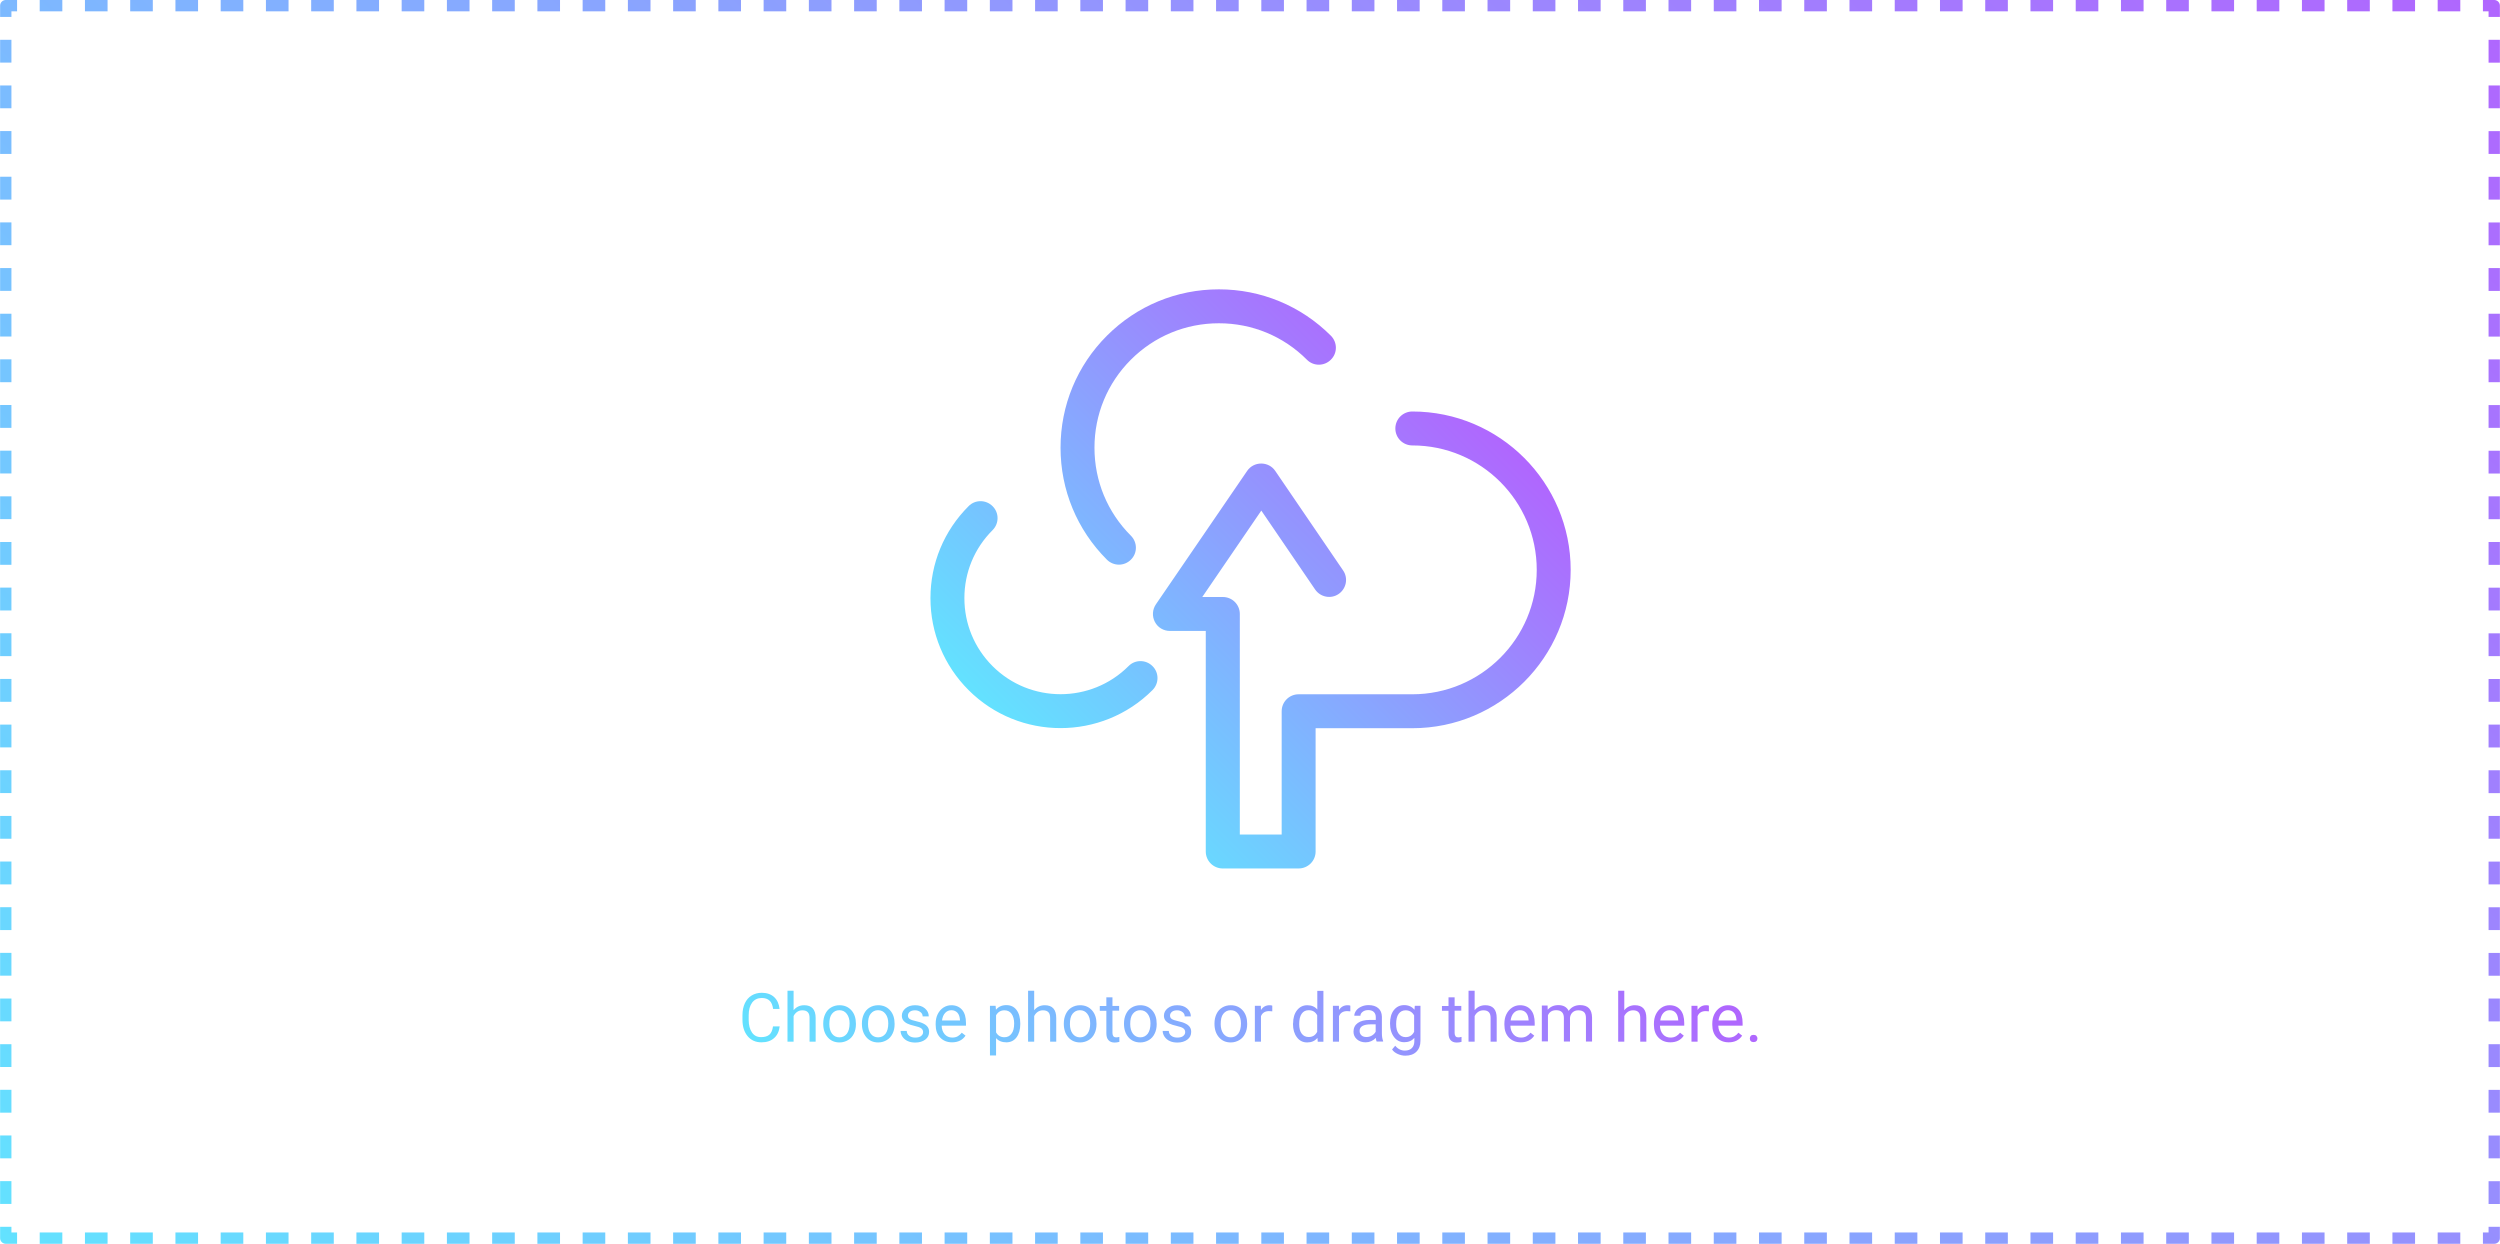
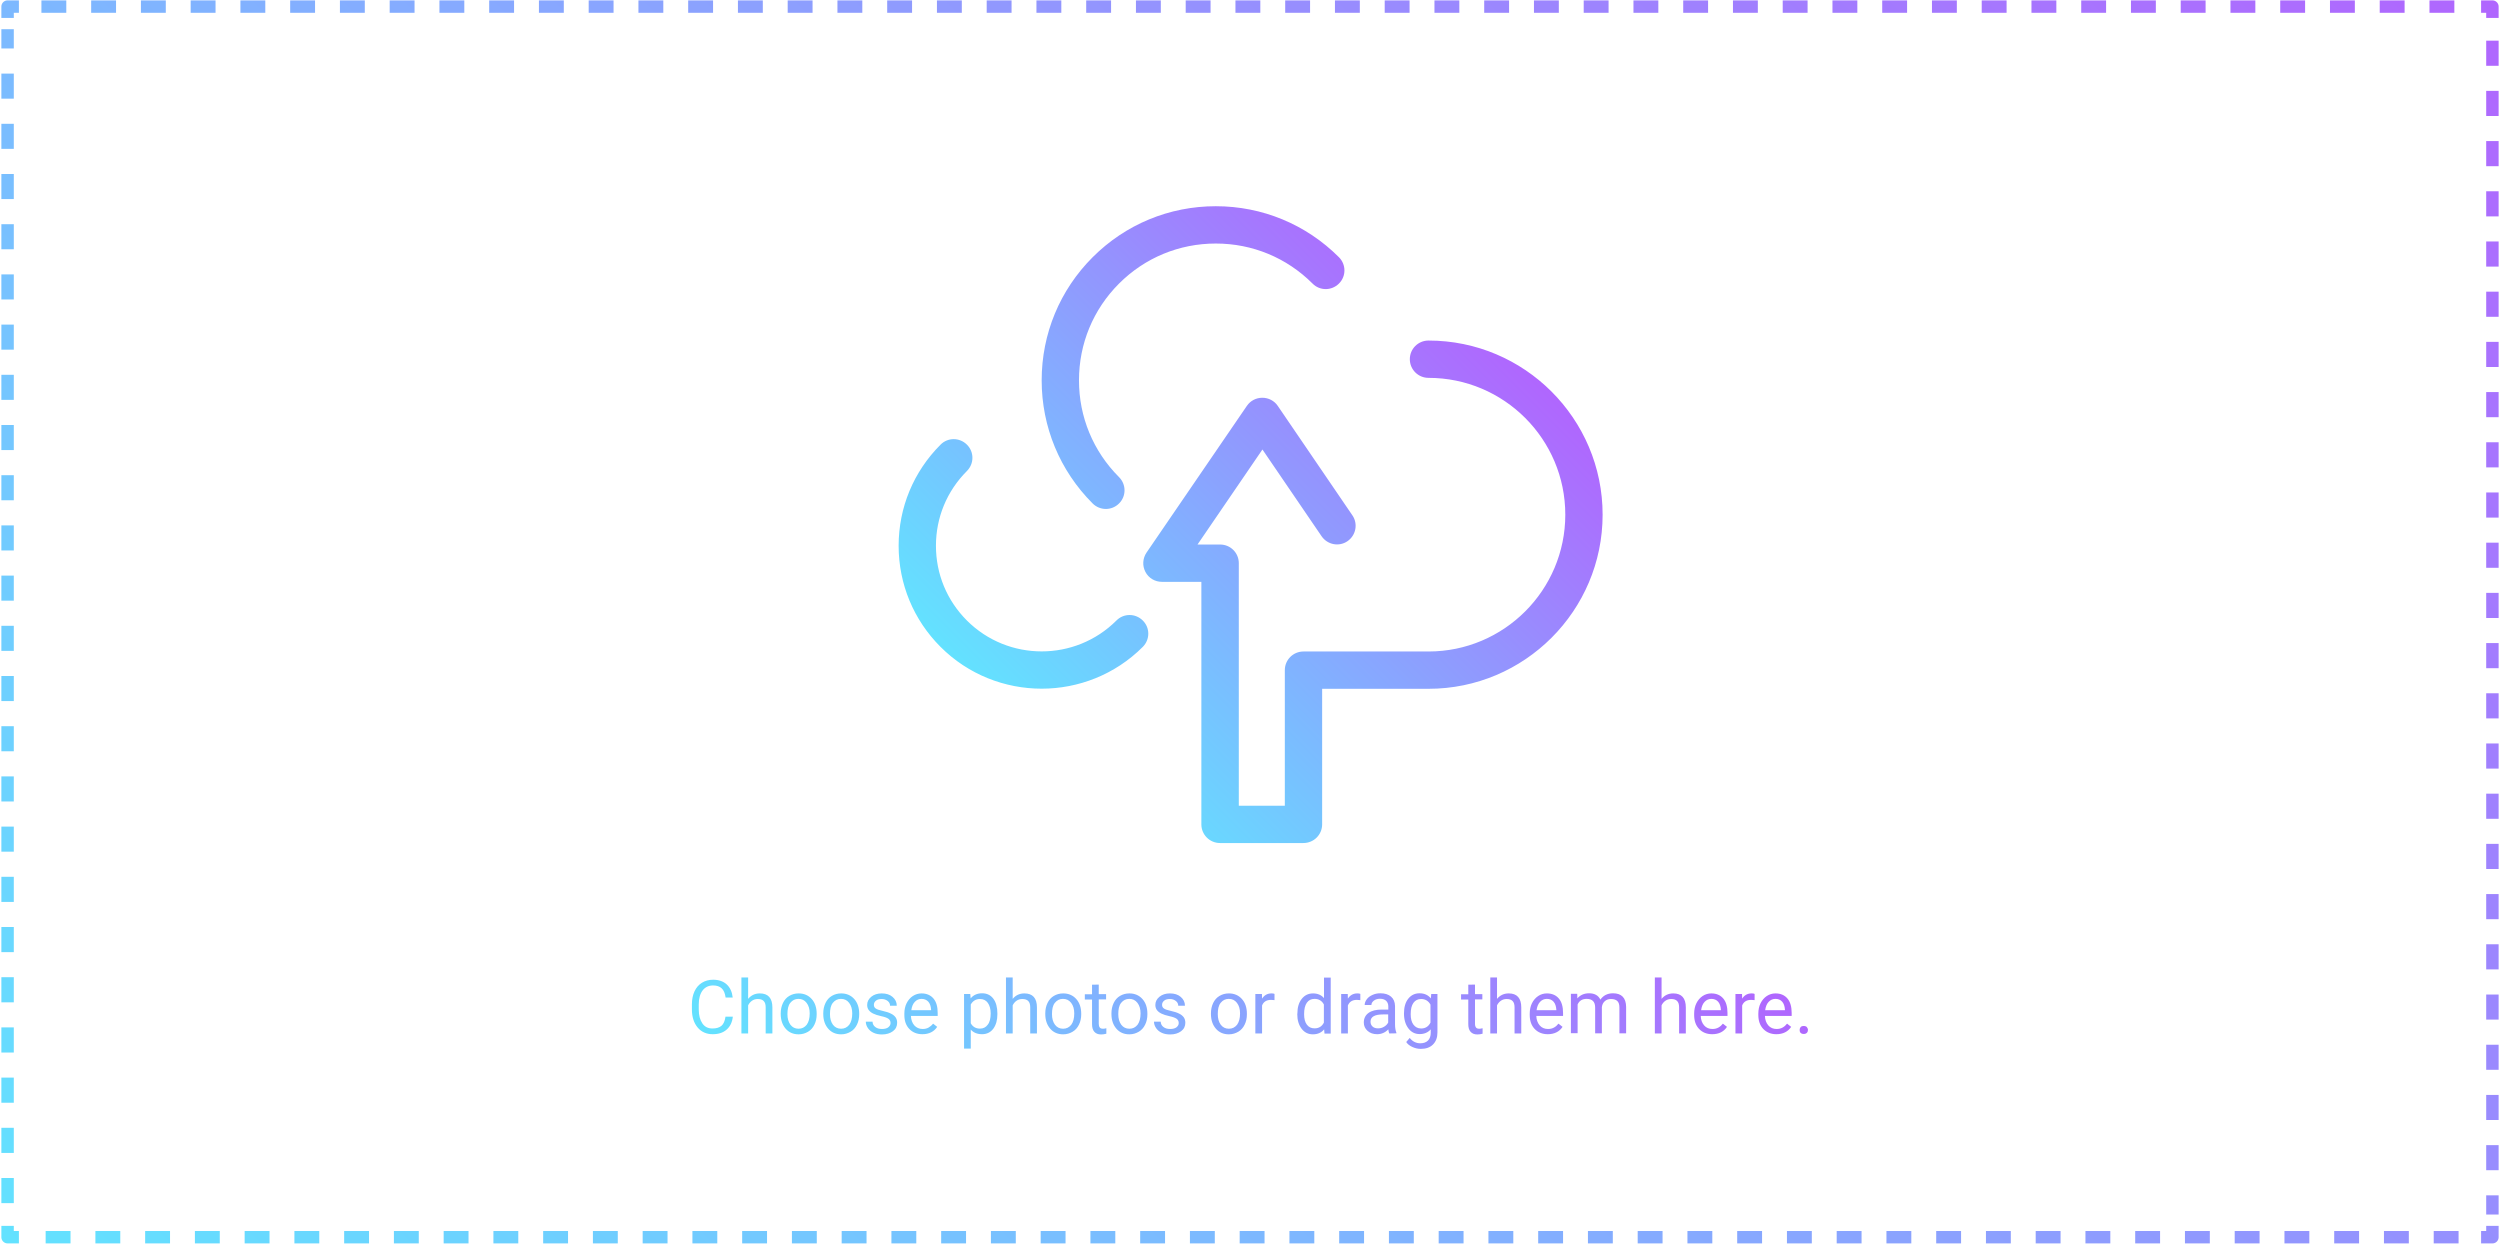
- <svg xmlns="http://www.w3.org/2000/svg" version="1.1" id="Layer_1" x="0px" y="0px" viewBox="0 0 2210.2 1099.6" style="enable-background:new 0 0 2210.2 1099.6;" xml:space="preserve">
+ <svg xmlns="http://www.w3.org/2000/svg" version="1.1" id="Layer_1" x="0px" y="0px" viewBox="0 0 2010 1000" style="enable-background:new 0 0 2010 1000;" xml:space="preserve">
  <style type="text/css">
	.st0{fill:none;stroke:url(#SVGID_1_);stroke-width:10;stroke-linejoin:round;}
	.st1{fill:none;stroke:url(#SVGID_2_);stroke-width:10;stroke-linejoin:round;stroke-dasharray:20,20;}
	.st2{fill:none;stroke:url(#SVGID_3_);stroke-width:10;stroke-linejoin:round;}
	.st3{fill:none;stroke:url(#SVGID_4_);stroke-width:10;stroke-linejoin:round;stroke-dasharray:20.181,20.181;}
	.st4{fill:none;stroke:url(#SVGID_5_);stroke-width:10;stroke-linejoin:round;}
	.st5{fill:none;stroke:url(#SVGID_6_);stroke-width:10;stroke-linejoin:round;stroke-dasharray:20,20;}
	.st6{fill:none;stroke:url(#SVGID_7_);stroke-width:10;stroke-linejoin:round;}
	.st7{fill:none;stroke:url(#SVGID_8_);stroke-width:10;stroke-linejoin:round;stroke-dasharray:20.181,20.181;}
	.st8{fill:url(#SVGID_9_);}
	.st9{fill:url(#SVGID_10_);}
</style>
  <g>
    <g>
-       <linearGradient id="SVGID_1_" gradientUnits="userSpaceOnUse" x1="1099.605" y1="-1096.543" x2="2751.48" y2="555.332" gradientTransform="matrix(1 0 0 -1 0 1099.625)">
+       <linearGradient id="SVGID_1_" gradientUnits="userSpaceOnUse" x1="966.235" y1="1929.265" x2="2516.894" y2="378.606" gradientTransform="matrix(1 0 0 1 0 99.625)">
        <stop offset="0" style="stop-color:#63E2FF" />
        <stop offset="1" style="stop-color:#B066FE" />
      </linearGradient>
-       <polyline class="st0" points="2205.1,1084.6 2205.1,1094.6 2195.1,1094.6   " />
-       <linearGradient id="SVGID_2_" gradientUnits="userSpaceOnUse" x1="549.088" y1="-546.025" x2="2200.962" y2="1105.85" gradientTransform="matrix(1 0 0 -1 0 1099.625)">
+       <polyline class="st0" points="2003.9,985.6 2003.9,994.7 1994.8,994.7   " />
+       <linearGradient id="SVGID_2_" gradientUnits="userSpaceOnUse" x1="499.841" y1="1395.724" x2="2000.595" y2="-105.031" gradientTransform="matrix(1 0 0 1 0 99.625)">
        <stop offset="0" style="stop-color:#63E2FF" />
        <stop offset="1" style="stop-color:#B066FE" />
      </linearGradient>
-       <line class="st1" x1="2175.1" y1="1094.6" x2="25.1" y2="1094.6" />
-       <linearGradient id="SVGID_3_" gradientUnits="userSpaceOnUse" x1="1.589" y1="1.477" x2="1653.464" y2="1653.351" gradientTransform="matrix(1 0 0 -1 0 1099.625)">
+       <line class="st1" x1="1976.7" y1="994.7" x2="24.3" y2="994.7" />
+       <linearGradient id="SVGID_3_" gradientUnits="userSpaceOnUse" x1="2.566" y1="898.638" x2="1585.653" y2="-684.448" gradientTransform="matrix(1 0 0 1 0 99.625)">
        <stop offset="0" style="stop-color:#63E2FF" />
        <stop offset="1" style="stop-color:#B066FE" />
      </linearGradient>
-       <polyline class="st2" points="15.1,1094.6 5.1,1094.6 5.1,1084.6   " />
-       <linearGradient id="SVGID_4_" gradientUnits="userSpaceOnUse" x1="-273.337" y1="276.4" x2="1378.537" y2="1928.275" gradientTransform="matrix(1 0 0 -1 0 1099.625)">
+       <polyline class="st2" points="15.2,994.7 6.1,994.7 6.1,985.6   " />
+       <linearGradient id="SVGID_4_" gradientUnits="userSpaceOnUse" x1="-247.005" y1="648.896" x2="1254.494" y2="-852.602" gradientTransform="matrix(1 0 0 1 0 99.625)">
        <stop offset="0" style="stop-color:#63E2FF" />
        <stop offset="1" style="stop-color:#B066FE" />
      </linearGradient>
-       <line class="st3" x1="5.1" y1="1064.4" x2="5.1" y2="25.1" />
-       <linearGradient id="SVGID_5_" gradientUnits="userSpaceOnUse" x1="-541.23" y1="544.293" x2="1110.644" y2="2196.168" gradientTransform="matrix(1 0 0 -1 0 1099.625)">
+       <line class="st3" x1="6.1" y1="967.3" x2="6.1" y2="23.5" />
+       <linearGradient id="SVGID_5_" gradientUnits="userSpaceOnUse" x1="-506.879" y1="422.133" x2="1043.781" y2="-1128.527" gradientTransform="matrix(1 0 0 1 0 99.625)">
        <stop offset="0" style="stop-color:#63E2FF" />
        <stop offset="1" style="stop-color:#B066FE" />
      </linearGradient>
-       <polyline class="st4" points="5.1,15 5.1,5 15.1,5   " />
-       <linearGradient id="SVGID_6_" gradientUnits="userSpaceOnUse" x1="9.288" y1="-6.225" x2="1661.162" y2="1645.65" gradientTransform="matrix(1 0 0 -1 0 1099.625)">
+       <polyline class="st4" points="6.1,14.4 6.1,5.3 15.2,5.3   " />
+       <linearGradient id="SVGID_6_" gradientUnits="userSpaceOnUse" x1="9.419" y1="905.77" x2="1510.174" y2="-594.985" gradientTransform="matrix(1 0 0 1 0 99.625)">
        <stop offset="0" style="stop-color:#63E2FF" />
        <stop offset="1" style="stop-color:#B066FE" />
      </linearGradient>
-       <line class="st5" x1="35.1" y1="5" x2="2185.1" y2="5" />
-       <linearGradient id="SVGID_7_" gradientUnits="userSpaceOnUse" x1="556.788" y1="-553.725" x2="2208.662" y2="1098.15" gradientTransform="matrix(1 0 0 -1 0 1099.625)">
+       <line class="st5" x1="33.3" y1="5.3" x2="1985.7" y2="5.3" />
+       <linearGradient id="SVGID_7_" gradientUnits="userSpaceOnUse" x1="424.359" y1="1485.191" x2="2007.445" y2="-97.896" gradientTransform="matrix(1 0 0 1 0 99.625)">
        <stop offset="0" style="stop-color:#63E2FF" />
        <stop offset="1" style="stop-color:#B066FE" />
      </linearGradient>
-       <polyline class="st6" points="2195.1,5 2205.1,5 2205.1,15   " />
-       <linearGradient id="SVGID_8_" gradientUnits="userSpaceOnUse" x1="831.713" y1="-828.65" x2="2483.587" y2="823.225" gradientTransform="matrix(1 0 0 -1 0 1099.625)">
+       <polyline class="st6" points="1994.8,5.3 2003.9,5.3 2003.9,14.4   " />
+       <linearGradient id="SVGID_8_" gradientUnits="userSpaceOnUse" x1="755.522" y1="1653.341" x2="2257.02" y2="151.842" gradientTransform="matrix(1 0 0 1 0 99.625)">
        <stop offset="0" style="stop-color:#63E2FF" />
        <stop offset="1" style="stop-color:#B066FE" />
      </linearGradient>
-       <line class="st7" x1="2205.1" y1="35.2" x2="2205.1" y2="1074.5" />
+       <line class="st7" x1="2003.9" y1="32.7" x2="2003.9" y2="976.5" />
    </g>
  </g>
  <g>
-     <linearGradient id="SVGID_9_" gradientUnits="userSpaceOnUse" x1="929.55" y1="416.288" x2="1277.8" y2="764.538" gradientTransform="matrix(1 0 0 -1 0 1099.625)">
+     <linearGradient id="SVGID_9_" gradientUnits="userSpaceOnUse" x1="829.427" y1="493.736" x2="1177.677" y2="145.486" gradientTransform="matrix(1 0 0 1 0 99.625)">
      <stop offset="0" style="stop-color:#63E2FF" />
      <stop offset="1" style="stop-color:#B066FE" />
    </linearGradient>
-     <path class="st8" d="M989.2,499.2c-3.8,0-7.7-1.5-10.6-4.4c-26.4-26.4-41-61.6-41-99s14.6-72.6,41-99s61.6-41,99-41   s72.6,14.6,99,41c5.9,5.9,5.9,15.4,0,21.2c-5.9,5.9-15.4,5.9-21.2,0c-20.8-20.8-48.4-32.2-77.8-32.2s-57,11.4-77.8,32.2   s-32.2,48.4-32.2,77.8s11.4,57,32.2,77.8c5.9,5.9,5.9,15.4,0,21.2C996.9,497.7,993.1,499.2,989.2,499.2z M1018.9,610.1   c5.9-5.9,5.9-15.4,0-21.2c-5.9-5.9-15.4-5.9-21.2,0c-33.1,33.1-87.1,33.1-120.2,0c-16.1-16.1-24.9-37.4-24.9-60.1s8.8-44,24.9-60.1   c5.9-5.9,5.9-15.4,0-21.2c-5.9-5.9-15.4-5.9-21.2,0c-21.7,21.7-33.7,50.6-33.7,81.3s12,59.6,33.7,81.3   c22.4,22.4,51.9,33.6,81.3,33.6S996.5,632.5,1018.9,610.1z M1163.1,752.8v-109h85.5c77.2,0,140-62.8,140-140s-62.8-140-140-140   c-8.3,0-15,6.7-15,15s6.7,15,15,15c60.7,0,110,49.3,110,110s-49.3,110-110,110h-100.5c-8.3,0-15,6.7-15,15v109h-37v-195   c0-8.3-6.7-15-15-15h-18.2l52.2-76.4l47.6,69.8c4.7,6.8,14,8.6,20.8,3.9c6.8-4.7,8.6-14,3.9-20.8l-60-88c-2.8-4.1-7.4-6.5-12.4-6.5   l0,0c-5,0-9.6,2.4-12.4,6.5l-80.7,118c-3.1,4.6-3.5,10.5-0.9,15.5s7.7,8,13.3,8h31.7v195c0,8.3,6.7,15,15,15h67   C1156.4,767.8,1163.1,761.1,1163.1,752.8z" />
+     <path class="st8" d="M889.1,409.2c-3.8,0-7.7-1.5-10.6-4.4c-26.4-26.4-41-61.6-41-99s14.6-72.6,41-99s61.6-41,99-41   s72.6,14.6,99,41c5.9,5.9,5.9,15.4,0,21.2c-5.9,5.9-15.4,5.9-21.2,0c-20.8-20.8-48.4-32.2-77.8-32.2s-57,11.4-77.8,32.2   s-32.2,48.4-32.2,77.8s11.4,57,32.2,77.8c5.9,5.9,5.9,15.4,0,21.2C896.8,407.7,893,409.2,889.1,409.2z M918.8,520.1   c5.9-5.9,5.9-15.4,0-21.2c-5.9-5.9-15.4-5.9-21.2,0c-33.1,33.1-87.1,33.1-120.2,0c-16.1-16.1-24.9-37.4-24.9-60.1s8.8-44,24.9-60.1   c5.9-5.9,5.9-15.4,0-21.2c-5.9-5.9-15.4-5.9-21.2,0c-21.7,21.7-33.7,50.6-33.7,81.3s12,59.6,33.7,81.3   c22.4,22.4,51.9,33.6,81.3,33.6S896.4,542.5,918.8,520.1z M1063,662.8v-109h85.5c77.2,0,140-62.8,140-140s-62.8-140-140-140   c-8.3,0-15,6.7-15,15s6.7,15,15,15c60.7,0,110,49.3,110,110s-49.3,110-110,110H1048c-8.3,0-15,6.7-15,15v109h-37v-195   c0-8.3-6.7-15-15-15h-18.2l52.2-76.4l47.6,69.8c4.7,6.8,14,8.6,20.8,3.9c6.8-4.7,8.6-14,3.9-20.8l-60-88c-2.8-4.1-7.4-6.5-12.4-6.5   l0,0c-5,0-9.6,2.4-12.4,6.5l-80.7,118c-3.1,4.6-3.5,10.5-0.9,15.5s7.7,8,13.3,8h31.7v195c0,8.3,6.7,15,15,15h67   C1056.3,677.8,1063,671.1,1063,662.8z" />
  </g>
-   <linearGradient id="SVGID_10_" gradientUnits="userSpaceOnUse" x1="876.782" y1="1131.934" x2="1326.63" y2="682.086">
+   <linearGradient id="SVGID_10_" gradientUnits="userSpaceOnUse" x1="776.611" y1="-41.538" x2="1226.435" y2="408.286" gradientTransform="matrix(1 0 0 -1 0 1000.4)">
    <stop offset="0" style="stop-color:#63E2FF" />
    <stop offset="1" style="stop-color:#B066FE" />
  </linearGradient>
-   <path class="st9" d="M689.3,907.4c-0.5,4.5-2.2,8-5,10.4c-2.8,2.5-6.5,3.7-11.2,3.7c-5,0-9.1-1.8-12.1-5.4c-3-3.6-4.6-8.4-4.6-14.5  v-4.1c0-4,0.7-7.5,2.1-10.5c1.4-3,3.4-5.3,6-6.9c2.6-1.6,5.6-2.4,9-2.4c4.5,0,8.2,1.3,10.9,3.8c2.7,2.5,4.3,6,4.8,10.5h-5.7  c-0.5-3.4-1.5-5.9-3.2-7.4c-1.6-1.5-3.9-2.3-6.8-2.3c-3.6,0-6.4,1.3-8.5,4c-2,2.7-3.1,6.4-3.1,11.3v4.1c0,4.6,1,8.3,2.9,11.1  s4.6,4.1,8.1,4.1c3.1,0,5.5-0.7,7.2-2.1s2.8-3.9,3.3-7.4H689.3z M701.6,893.1c2.4-2.9,5.5-4.4,9.4-4.4c6.7,0,10.1,3.8,10.1,11.3  v20.9h-5.4v-21c0-2.3-0.5-4-1.6-5.1s-2.6-1.6-4.8-1.6c-1.8,0-3.3,0.5-4.6,1.4c-1.3,0.9-2.4,2.2-3.1,3.7v22.6h-5.4v-45h5.4V893.1z   M727.8,904.8c0-3.1,0.6-5.9,1.8-8.4c1.2-2.5,2.9-4.4,5.1-5.7c2.2-1.3,4.7-2,7.5-2c4.3,0,7.8,1.5,10.5,4.5s4,7,4,11.9v0.4  c0,3.1-0.6,5.9-1.8,8.3c-1.2,2.5-2.9,4.4-5.1,5.7s-4.7,2.1-7.6,2.1c-4.3,0-7.8-1.5-10.4-4.5s-4-6.9-4-11.9V904.8z M733.2,905.4  c0,3.5,0.8,6.3,2.4,8.5c1.6,2.1,3.8,3.2,6.5,3.2c2.8,0,4.9-1.1,6.6-3.2c1.6-2.2,2.4-5.2,2.4-9.1c0-3.5-0.8-6.3-2.5-8.5  c-1.7-2.2-3.8-3.2-6.6-3.2c-2.7,0-4.8,1.1-6.5,3.2S733.2,901.5,733.2,905.4z M762,904.8c0-3.1,0.6-5.9,1.8-8.4  c1.2-2.5,2.9-4.4,5.1-5.7c2.2-1.3,4.7-2,7.5-2c4.3,0,7.8,1.5,10.5,4.5s4,7,4,11.9v0.4c0,3.1-0.6,5.9-1.8,8.3  c-1.2,2.5-2.9,4.4-5.1,5.7s-4.7,2.1-7.6,2.1c-4.3,0-7.8-1.5-10.4-4.5s-4-6.9-4-11.9V904.8z M767.4,905.4c0,3.5,0.8,6.3,2.4,8.5  c1.6,2.1,3.8,3.2,6.5,3.2c2.8,0,4.9-1.1,6.6-3.2c1.6-2.2,2.4-5.2,2.4-9.1c0-3.5-0.8-6.3-2.5-8.5c-1.7-2.2-3.8-3.2-6.6-3.2  c-2.7,0-4.8,1.1-6.5,3.2S767.4,901.5,767.4,905.4z M816.1,912.5c0-1.5-0.6-2.6-1.7-3.4c-1.1-0.8-3-1.5-5.8-2.1  c-2.7-0.6-4.9-1.3-6.5-2.1s-2.8-1.8-3.6-2.9c-0.8-1.1-1.2-2.5-1.2-4c0-2.6,1.1-4.8,3.3-6.6s5-2.7,8.4-2.7c3.6,0,6.5,0.9,8.7,2.8  c2.2,1.9,3.4,4.2,3.4,7.1h-5.4c0-1.5-0.6-2.8-1.9-3.8s-2.8-1.6-4.8-1.6c-2,0-3.5,0.4-4.6,1.3s-1.7,2-1.7,3.4c0,1.3,0.5,2.3,1.6,3  c1,0.7,2.9,1.3,5.6,1.9c2.7,0.6,4.9,1.3,6.6,2.2c1.7,0.8,2.9,1.9,3.7,3c0.8,1.2,1.2,2.6,1.2,4.3c0,2.8-1.1,5.1-3.4,6.8  c-2.3,1.7-5.2,2.6-8.8,2.6c-2.5,0-4.8-0.4-6.7-1.3c-2-0.9-3.5-2.2-4.6-3.8c-1.1-1.6-1.7-3.4-1.7-5.2h5.4c0.1,1.8,0.8,3.3,2.2,4.3  c1.4,1.1,3.1,1.6,5.4,1.6c2.1,0,3.7-0.4,4.9-1.2C815.5,915,816.1,913.9,816.1,912.5z M841.7,921.5c-4.3,0-7.8-1.4-10.5-4.2  s-4-6.6-4-11.3v-1c0-3.1,0.6-6,1.8-8.4s2.9-4.4,5-5.8c2.2-1.4,4.5-2.1,7-2.1c4.1,0,7.3,1.4,9.6,4.1s3.4,6.6,3.4,11.7v2.3h-21.5  c0.1,3.1,1,5.6,2.7,7.6c1.7,1.9,4,2.9,6.7,2.9c1.9,0,3.5-0.4,4.9-1.2c1.3-0.8,2.5-1.8,3.5-3.1l3.3,2.6  C851,919.5,847,921.5,841.7,921.5z M841.1,893.1c-2.2,0-4,0.8-5.5,2.4c-1.5,1.6-2.4,3.8-2.8,6.7h15.9v-0.4c-0.2-2.8-0.9-4.9-2.2-6.4  C845.1,893.9,843.3,893.1,841.1,893.1z M902,905.4c0,4.8-1.1,8.7-3.3,11.7c-2.2,2.9-5.2,4.4-9,4.4c-3.8,0-6.9-1.2-9.1-3.7v15.3h-5.4  v-43.9h5l0.3,3.5c2.2-2.7,5.3-4.1,9.2-4.1c3.8,0,6.8,1.4,9,4.3c2.2,2.9,3.3,6.9,3.3,12V905.4z M896.6,904.8c0-3.6-0.8-6.4-2.3-8.5  s-3.6-3.1-6.3-3.1c-3.3,0-5.7,1.5-7.4,4.4v15.1c1.6,2.9,4.1,4.3,7.4,4.3c2.6,0,4.7-1,6.2-3.1C895.8,912,896.6,908.9,896.6,904.8z   M914.3,893.1c2.4-2.9,5.5-4.4,9.4-4.4c6.7,0,10.1,3.8,10.1,11.3v20.9h-5.4v-21c0-2.3-0.5-4-1.6-5.1s-2.6-1.6-4.8-1.6  c-1.8,0-3.3,0.5-4.6,1.4c-1.3,0.9-2.4,2.2-3.1,3.7v22.6h-5.4v-45h5.4V893.1z M940.5,904.8c0-3.1,0.6-5.9,1.8-8.4  c1.2-2.5,2.9-4.4,5.1-5.7c2.2-1.3,4.7-2,7.5-2c4.3,0,7.8,1.5,10.5,4.5s4,7,4,11.9v0.4c0,3.1-0.6,5.9-1.8,8.3  c-1.2,2.5-2.9,4.4-5.1,5.7s-4.7,2.1-7.6,2.1c-4.3,0-7.8-1.5-10.4-4.5s-4-6.9-4-11.9V904.8z M945.9,905.4c0,3.5,0.8,6.3,2.4,8.5  c1.6,2.1,3.8,3.2,6.5,3.2c2.8,0,4.9-1.1,6.6-3.2c1.6-2.2,2.4-5.2,2.4-9.1c0-3.5-0.8-6.3-2.5-8.5c-1.7-2.2-3.8-3.2-6.6-3.2  c-2.7,0-4.8,1.1-6.5,3.2S945.9,901.5,945.9,905.4z M983.5,881.6v7.7h5.9v4.2h-5.9v19.7c0,1.3,0.3,2.2,0.8,2.9s1.4,1,2.7,1  c0.6,0,1.5-0.1,2.6-0.4v4.4c-1.4,0.4-2.8,0.6-4.2,0.6c-2.4,0-4.2-0.7-5.5-2.2s-1.8-3.5-1.8-6.2v-19.7h-5.8v-4.2h5.8v-7.7H983.5z   M993.7,904.8c0-3.1,0.6-5.9,1.8-8.4c1.2-2.5,2.9-4.4,5.1-5.7c2.2-1.3,4.7-2,7.5-2c4.3,0,7.8,1.5,10.5,4.5s4,7,4,11.9v0.4  c0,3.1-0.6,5.9-1.8,8.3c-1.2,2.5-2.9,4.4-5.1,5.7s-4.7,2.1-7.6,2.1c-4.3,0-7.8-1.5-10.4-4.5s-4-6.9-4-11.9V904.8z M999.2,905.4  c0,3.5,0.8,6.3,2.4,8.5c1.6,2.1,3.8,3.2,6.5,3.2c2.8,0,4.9-1.1,6.6-3.2c1.6-2.2,2.4-5.2,2.4-9.1c0-3.5-0.8-6.3-2.5-8.5  c-1.7-2.2-3.8-3.2-6.6-3.2c-2.7,0-4.8,1.1-6.5,3.2S999.2,901.5,999.2,905.4z M1047.8,912.5c0-1.5-0.6-2.6-1.7-3.4  c-1.1-0.8-3-1.5-5.8-2.1c-2.7-0.6-4.9-1.3-6.5-2.1s-2.8-1.8-3.6-2.9c-0.8-1.1-1.2-2.5-1.2-4c0-2.6,1.1-4.8,3.3-6.6s5-2.7,8.4-2.7  c3.6,0,6.5,0.9,8.7,2.8c2.2,1.9,3.4,4.2,3.4,7.1h-5.4c0-1.5-0.6-2.8-1.9-3.8s-2.8-1.6-4.8-1.6c-2,0-3.5,0.4-4.6,1.3s-1.7,2-1.7,3.4  c0,1.3,0.5,2.3,1.6,3c1,0.7,2.9,1.3,5.6,1.9c2.7,0.6,4.9,1.3,6.6,2.2c1.7,0.8,2.9,1.9,3.7,3c0.8,1.2,1.2,2.6,1.2,4.3  c0,2.8-1.1,5.1-3.4,6.8c-2.3,1.7-5.2,2.6-8.8,2.6c-2.5,0-4.8-0.4-6.7-1.3c-2-0.9-3.5-2.2-4.6-3.8c-1.1-1.6-1.7-3.4-1.7-5.2h5.4  c0.1,1.8,0.8,3.3,2.2,4.3c1.4,1.1,3.1,1.6,5.4,1.6c2.1,0,3.7-0.4,4.9-1.2C1047.2,915,1047.8,913.9,1047.8,912.5z M1073.7,904.8  c0-3.1,0.6-5.9,1.8-8.4c1.2-2.5,2.9-4.4,5.1-5.7c2.2-1.3,4.7-2,7.5-2c4.3,0,7.8,1.5,10.5,4.5s4,7,4,11.9v0.4c0,3.1-0.6,5.9-1.8,8.3  c-1.2,2.5-2.9,4.4-5.1,5.7s-4.7,2.1-7.6,2.1c-4.3,0-7.8-1.5-10.4-4.5s-4-6.9-4-11.9V904.8z M1079.2,905.4c0,3.5,0.8,6.3,2.4,8.5  c1.6,2.1,3.8,3.2,6.5,3.2c2.8,0,4.9-1.1,6.6-3.2c1.6-2.2,2.4-5.2,2.4-9.1c0-3.5-0.8-6.3-2.5-8.5c-1.7-2.2-3.8-3.2-6.6-3.2  c-2.7,0-4.8,1.1-6.5,3.2S1079.2,901.5,1079.2,905.4z M1124.7,894.1c-0.8-0.1-1.7-0.2-2.7-0.2c-3.6,0-6,1.5-7.2,4.5v22.5h-5.4v-31.7  h5.3l0.1,3.7c1.8-2.8,4.3-4.2,7.6-4.2c1.1,0,1.9,0.1,2.4,0.4V894.1z M1143.2,904.8c0-4.9,1.2-8.8,3.5-11.7s5.3-4.4,9.1-4.4  c3.7,0,6.7,1.3,8.8,3.8v-16.5h5.4v45h-5l-0.3-3.4c-2.2,2.7-5.2,4-9.1,4c-3.7,0-6.7-1.5-9-4.5s-3.5-6.9-3.5-11.8V904.8z   M1148.6,905.4c0,3.6,0.7,6.4,2.2,8.4s3.5,3,6.2,3c3.4,0,5.9-1.5,7.5-4.6v-14.6c-1.6-3-4.1-4.5-7.5-4.5c-2.7,0-4.7,1-6.2,3.1  S1148.6,901.4,1148.6,905.4z M1193.7,894.1c-0.8-0.1-1.7-0.2-2.7-0.2c-3.6,0-6,1.5-7.2,4.5v22.5h-5.4v-31.7h5.3l0.1,3.7  c1.8-2.8,4.3-4.2,7.6-4.2c1.1,0,1.9,0.1,2.4,0.4V894.1z M1217.1,920.9c-0.3-0.6-0.6-1.7-0.8-3.3c-2.5,2.6-5.5,3.9-9,3.9  c-3.1,0-5.7-0.9-7.7-2.7s-3-4-3-6.7c0-3.3,1.3-5.9,3.8-7.7s6-2.7,10.6-2.7h5.3v-2.5c0-1.9-0.6-3.4-1.7-4.5s-2.8-1.7-5-1.7  c-1.9,0-3.6,0.5-4.9,1.5s-2,2.2-2,3.5h-5.4c0-1.6,0.6-3.1,1.7-4.6s2.6-2.6,4.6-3.5s4-1.3,6.3-1.3c3.7,0,6.5,0.9,8.6,2.7  s3.1,4.3,3.2,7.5v14.6c0,2.9,0.4,5.2,1.1,6.9v0.5H1217.1z M1208.1,916.8c1.7,0,3.3-0.4,4.8-1.3s2.6-2,3.3-3.4v-6.5h-4.2  c-6.6,0-10,1.9-10,5.8c0,1.7,0.6,3,1.7,4S1206.3,916.8,1208.1,916.8z M1228.9,904.8c0-4.9,1.1-8.9,3.4-11.8s5.3-4.4,9.1-4.4  c3.9,0,6.9,1.4,9.1,4.1l0.3-3.5h5v30.9c0,4.1-1.2,7.3-3.6,9.7s-5.7,3.5-9.8,3.5c-2.3,0-4.5-0.5-6.7-1.5s-3.9-2.3-5-4l2.8-3.3  c2.3,2.9,5.2,4.3,8.5,4.3c2.6,0,4.7-0.7,6.2-2.2s2.2-3.6,2.2-6.3v-2.7c-2.2,2.5-5.1,3.8-8.9,3.8c-3.7,0-6.7-1.5-9-4.5  S1228.9,910,1228.9,904.8z M1234.3,905.4c0,3.6,0.7,6.4,2.2,8.4s3.5,3.1,6.2,3.1c3.4,0,5.9-1.6,7.5-4.7v-14.5  c-1.7-3-4.2-4.5-7.5-4.5c-2.6,0-4.7,1-6.2,3.1S1234.3,901.4,1234.3,905.4z M1286,881.6v7.7h5.9v4.2h-5.9v19.7c0,1.3,0.3,2.2,0.8,2.9  s1.4,1,2.7,1c0.6,0,1.5-0.1,2.6-0.4v4.4c-1.4,0.4-2.8,0.6-4.2,0.6c-2.4,0-4.2-0.7-5.5-2.2s-1.8-3.5-1.8-6.2v-19.7h-5.8v-4.2h5.8  v-7.7H1286z M1303.7,893.1c2.4-2.9,5.5-4.4,9.4-4.4c6.7,0,10.1,3.8,10.1,11.3v20.9h-5.4v-21c0-2.3-0.5-4-1.6-5.1s-2.6-1.6-4.8-1.6  c-1.8,0-3.3,0.5-4.6,1.4s-2.4,2.2-3.1,3.7v22.6h-5.4v-45h5.4V893.1z M1344.5,921.5c-4.3,0-7.8-1.4-10.5-4.2s-4-6.6-4-11.3v-1  c0-3.1,0.6-6,1.8-8.4s2.9-4.4,5-5.8s4.5-2.1,7-2.1c4.1,0,7.3,1.4,9.6,4.1s3.4,6.6,3.4,11.7v2.3h-21.5c0.1,3.1,1,5.6,2.7,7.6  s4,2.9,6.7,2.9c1.9,0,3.5-0.4,4.9-1.2s2.5-1.8,3.5-3.1l3.3,2.6C1353.8,919.5,1349.8,921.5,1344.5,921.5z M1343.8,893.1  c-2.2,0-4,0.8-5.5,2.4s-2.4,3.8-2.8,6.7h15.9v-0.4c-0.2-2.8-0.9-4.9-2.2-6.4S1346.1,893.1,1343.8,893.1z M1368.2,889.2l0.1,3.5  c2.3-2.7,5.5-4.1,9.4-4.1c4.4,0,7.5,1.7,9.1,5.1c1.1-1.5,2.4-2.8,4.1-3.7s3.7-1.4,6-1.4c7,0,10.5,3.7,10.6,11v21.2h-5.4V900  c0-2.3-0.5-4-1.6-5.1s-2.8-1.7-5.2-1.7c-2,0-3.7,0.6-5,1.8s-2.1,2.8-2.3,4.8v21h-5.4v-20.8c0-4.6-2.3-6.9-6.8-6.9  c-3.6,0-6,1.5-7.3,4.5v23.1h-5.4v-31.7H1368.2z M1436,893.1c2.4-2.9,5.5-4.4,9.4-4.4c6.7,0,10.1,3.8,10.1,11.3v20.9h-5.4v-21  c0-2.3-0.5-4-1.6-5.1s-2.6-1.6-4.8-1.6c-1.8,0-3.3,0.5-4.6,1.4s-2.4,2.2-3.1,3.7v22.6h-5.4v-45h5.4V893.1z M1476.7,921.5  c-4.3,0-7.8-1.4-10.5-4.2s-4-6.6-4-11.3v-1c0-3.1,0.6-6,1.8-8.4s2.9-4.4,5-5.8s4.5-2.1,7-2.1c4.1,0,7.3,1.4,9.6,4.1  s3.4,6.6,3.4,11.7v2.3h-21.5c0.1,3.1,1,5.6,2.7,7.6s4,2.9,6.7,2.9c1.9,0,3.5-0.4,4.9-1.2s2.5-1.8,3.5-3.1l3.3,2.6  C1486,919.5,1482.1,921.5,1476.7,921.5z M1476.1,893.1c-2.2,0-4,0.8-5.5,2.4s-2.4,3.8-2.8,6.7h15.9v-0.4c-0.2-2.8-0.9-4.9-2.2-6.4  S1478.3,893.1,1476.1,893.1z M1510.7,894.1c-0.8-0.1-1.7-0.2-2.7-0.2c-3.6,0-6,1.5-7.2,4.5v22.5h-5.4v-31.7h5.3l0.1,3.7  c1.8-2.8,4.3-4.2,7.6-4.2c1.1,0,1.9,0.1,2.4,0.4V894.1z M1528.3,921.5c-4.3,0-7.8-1.4-10.5-4.2s-4-6.6-4-11.3v-1  c0-3.1,0.6-6,1.8-8.4s2.9-4.4,5-5.8s4.5-2.1,7-2.1c4.1,0,7.3,1.4,9.6,4.1s3.4,6.6,3.4,11.7v2.3h-21.5c0.1,3.1,1,5.6,2.7,7.6  s4,2.9,6.7,2.9c1.9,0,3.5-0.4,4.9-1.2s2.5-1.8,3.5-3.1l3.3,2.6C1537.6,919.5,1533.6,921.5,1528.3,921.5z M1527.6,893.1  c-2.2,0-4,0.8-5.5,2.4s-2.4,3.8-2.8,6.7h15.9v-0.4c-0.2-2.8-0.9-4.9-2.2-6.4S1529.9,893.1,1527.6,893.1z M1547,918.1  c0-0.9,0.3-1.7,0.8-2.3s1.4-0.9,2.5-0.9s2,0.3,2.5,0.9s0.9,1.4,0.9,2.3c0,0.9-0.3,1.7-0.9,2.3s-1.4,0.9-2.5,0.9s-1.9-0.3-2.5-0.9  S1547,919,1547,918.1z" />
+   <path class="st9" d="M589.2,817.4c-0.5,4.5-2.2,8-5,10.4c-2.8,2.5-6.5,3.7-11.2,3.7c-5,0-9.1-1.8-12.1-5.4c-3-3.6-4.6-8.4-4.6-14.5  v-4.1c0-4,0.7-7.5,2.1-10.5c1.4-3,3.4-5.3,6-6.9c2.6-1.6,5.6-2.4,9-2.4c4.5,0,8.2,1.3,10.9,3.8s4.3,6,4.8,10.5h-5.7  c-0.5-3.4-1.5-5.9-3.2-7.4c-1.6-1.5-3.9-2.3-6.8-2.3c-3.6,0-6.4,1.3-8.5,4c-2,2.7-3.1,6.4-3.1,11.3v4.1c0,4.6,1,8.3,2.9,11.1  s4.6,4.1,8.1,4.1c3.1,0,5.5-0.7,7.2-2.1s2.8-3.9,3.3-7.4L589.2,817.4L589.2,817.4z M601.5,803.1c2.4-2.9,5.5-4.4,9.4-4.4  c6.7,0,10.1,3.8,10.1,11.3v20.9h-5.4v-21c0-2.3-0.5-4-1.6-5.1s-2.6-1.6-4.8-1.6c-1.8,0-3.3,0.5-4.6,1.4s-2.4,2.2-3.1,3.7v22.6h-5.4  v-45h5.4L601.5,803.1L601.5,803.1z M627.7,814.8c0-3.1,0.6-5.9,1.8-8.4s2.9-4.4,5.1-5.7c2.2-1.3,4.7-2,7.5-2c4.3,0,7.8,1.5,10.5,4.5  s4,7,4,11.9v0.4c0,3.1-0.6,5.9-1.8,8.3c-1.2,2.5-2.9,4.4-5.1,5.7s-4.7,2.1-7.6,2.1c-4.3,0-7.8-1.5-10.4-4.5s-4-6.9-4-11.9V814.8z   M633.1,815.4c0,3.5,0.8,6.3,2.4,8.5c1.6,2.1,3.8,3.2,6.5,3.2c2.8,0,4.9-1.1,6.6-3.2c1.6-2.2,2.4-5.2,2.4-9.1c0-3.5-0.8-6.3-2.5-8.5  s-3.8-3.2-6.6-3.2c-2.7,0-4.8,1.1-6.5,3.2S633.1,811.5,633.1,815.4z M661.9,814.8c0-3.1,0.6-5.9,1.8-8.4s2.9-4.4,5.1-5.7  c2.2-1.3,4.7-2,7.5-2c4.3,0,7.8,1.5,10.5,4.5s4,7,4,11.9v0.4c0,3.1-0.6,5.9-1.8,8.3c-1.2,2.5-2.9,4.4-5.1,5.7s-4.7,2.1-7.6,2.1  c-4.3,0-7.8-1.5-10.4-4.5s-4-6.9-4-11.9V814.8z M667.3,815.4c0,3.5,0.8,6.3,2.4,8.5c1.6,2.1,3.8,3.2,6.5,3.2c2.8,0,4.9-1.1,6.6-3.2  c1.6-2.2,2.4-5.2,2.4-9.1c0-3.5-0.8-6.3-2.5-8.5s-3.8-3.2-6.6-3.2c-2.7,0-4.8,1.1-6.5,3.2S667.3,811.5,667.3,815.4z M716,822.5  c0-1.5-0.6-2.6-1.7-3.4c-1.1-0.8-3-1.5-5.8-2.1c-2.7-0.6-4.9-1.3-6.5-2.1s-2.8-1.8-3.6-2.9c-0.8-1.1-1.2-2.5-1.2-4  c0-2.6,1.1-4.8,3.3-6.6s5-2.7,8.4-2.7c3.6,0,6.5,0.9,8.7,2.8c2.2,1.9,3.4,4.2,3.4,7.1h-5.4c0-1.5-0.6-2.8-1.9-3.8s-2.8-1.6-4.8-1.6  s-3.5,0.4-4.6,1.3s-1.7,2-1.7,3.4c0,1.3,0.5,2.3,1.6,3c1,0.7,2.9,1.3,5.6,1.9c2.7,0.6,4.9,1.3,6.6,2.2c1.7,0.8,2.9,1.9,3.7,3  c0.8,1.2,1.2,2.6,1.2,4.3c0,2.8-1.1,5.1-3.4,6.8c-2.3,1.7-5.2,2.6-8.8,2.6c-2.5,0-4.8-0.4-6.7-1.3c-2-0.9-3.5-2.2-4.6-3.8  s-1.7-3.4-1.7-5.2h5.4c0.1,1.8,0.8,3.3,2.2,4.3c1.4,1.1,3.1,1.6,5.4,1.6c2.1,0,3.7-0.4,4.9-1.2C715.4,825,716,823.9,716,822.5z   M741.6,831.5c-4.3,0-7.8-1.4-10.5-4.2s-4-6.6-4-11.3v-1c0-3.1,0.6-6,1.8-8.4s2.9-4.4,5-5.8c2.2-1.4,4.5-2.1,7-2.1  c4.1,0,7.3,1.4,9.6,4.1s3.4,6.6,3.4,11.7v2.3h-21.5c0.1,3.1,1,5.6,2.7,7.6c1.7,1.9,4,2.9,6.7,2.9c1.9,0,3.5-0.4,4.9-1.2  c1.3-0.8,2.5-1.8,3.5-3.1l3.3,2.6C750.9,829.5,746.9,831.5,741.6,831.5z M741,803.1c-2.2,0-4,0.8-5.5,2.4c-1.5,1.6-2.4,3.8-2.8,6.7  h15.9v-0.4c-0.2-2.8-0.9-4.9-2.2-6.4C745,803.9,743.2,803.1,741,803.1z M801.9,815.4c0,4.8-1.1,8.7-3.3,11.7c-2.2,2.9-5.2,4.4-9,4.4  s-6.9-1.2-9.1-3.7v15.3h-5.4v-43.9h5l0.3,3.5c2.2-2.7,5.3-4.1,9.2-4.1c3.8,0,6.8,1.4,9,4.3c2.2,2.9,3.3,6.9,3.3,12V815.4z   M796.5,814.8c0-3.6-0.8-6.4-2.3-8.5s-3.6-3.1-6.3-3.1c-3.3,0-5.7,1.5-7.4,4.4v15.1c1.6,2.9,4.1,4.3,7.4,4.3c2.6,0,4.7-1,6.2-3.1  C795.7,822,796.5,818.9,796.5,814.8z M814.2,803.1c2.4-2.9,5.5-4.4,9.4-4.4c6.7,0,10.1,3.8,10.1,11.3v20.9h-5.4v-21  c0-2.3-0.5-4-1.6-5.1s-2.6-1.6-4.8-1.6c-1.8,0-3.3,0.5-4.6,1.4s-2.4,2.2-3.1,3.7v22.6h-5.4v-45h5.4L814.2,803.1L814.2,803.1z   M840.4,814.8c0-3.1,0.6-5.9,1.8-8.4s2.9-4.4,5.1-5.7c2.2-1.3,4.7-2,7.5-2c4.3,0,7.8,1.5,10.5,4.5s4,7,4,11.9v0.4  c0,3.1-0.6,5.9-1.8,8.3c-1.2,2.5-2.9,4.4-5.1,5.7s-4.7,2.1-7.6,2.1c-4.3,0-7.8-1.5-10.4-4.5s-4-6.9-4-11.9V814.8z M845.8,815.4  c0,3.5,0.8,6.3,2.4,8.5c1.6,2.1,3.8,3.2,6.5,3.2c2.8,0,4.9-1.1,6.6-3.2c1.6-2.2,2.4-5.2,2.4-9.1c0-3.5-0.8-6.3-2.5-8.5  s-3.8-3.2-6.6-3.2c-2.7,0-4.8,1.1-6.5,3.2S845.8,811.5,845.8,815.4z M883.4,791.6v7.7h5.9v4.2h-5.9v19.7c0,1.3,0.3,2.2,0.8,2.9  s1.4,1,2.7,1c0.6,0,1.5-0.1,2.6-0.4v4.4c-1.4,0.4-2.8,0.6-4.2,0.6c-2.4,0-4.2-0.7-5.5-2.2s-1.8-3.5-1.8-6.2v-19.7h-5.8v-4.2h5.8  v-7.7L883.4,791.6L883.4,791.6z M893.6,814.8c0-3.1,0.6-5.9,1.8-8.4s2.9-4.4,5.1-5.7c2.2-1.3,4.7-2,7.5-2c4.3,0,7.8,1.5,10.5,4.5  s4,7,4,11.9v0.4c0,3.1-0.6,5.9-1.8,8.3c-1.2,2.5-2.9,4.4-5.1,5.7s-4.7,2.1-7.6,2.1c-4.3,0-7.8-1.5-10.4-4.5s-4-6.9-4-11.9V814.8z   M899.1,815.4c0,3.5,0.8,6.3,2.4,8.5c1.6,2.1,3.8,3.2,6.5,3.2c2.8,0,4.9-1.1,6.6-3.2c1.6-2.2,2.4-5.2,2.4-9.1c0-3.5-0.8-6.3-2.5-8.5  s-3.8-3.2-6.6-3.2c-2.7,0-4.8,1.1-6.5,3.2S899.1,811.5,899.1,815.4z M947.7,822.5c0-1.5-0.6-2.6-1.7-3.4c-1.1-0.8-3-1.5-5.8-2.1  c-2.7-0.6-4.9-1.3-6.5-2.1s-2.8-1.8-3.6-2.9c-0.8-1.1-1.2-2.5-1.2-4c0-2.6,1.1-4.8,3.3-6.6s5-2.7,8.4-2.7c3.6,0,6.5,0.9,8.7,2.8  c2.2,1.9,3.4,4.2,3.4,7.1h-5.4c0-1.5-0.6-2.8-1.9-3.8s-2.8-1.6-4.8-1.6s-3.5,0.4-4.6,1.3s-1.7,2-1.7,3.4c0,1.3,0.5,2.3,1.6,3  c1,0.7,2.9,1.3,5.6,1.9c2.7,0.6,4.9,1.3,6.6,2.2c1.7,0.8,2.9,1.9,3.7,3c0.8,1.2,1.2,2.6,1.2,4.3c0,2.8-1.1,5.1-3.4,6.8  s-5.2,2.6-8.8,2.6c-2.5,0-4.8-0.4-6.7-1.3c-2-0.9-3.5-2.2-4.6-3.8s-1.7-3.4-1.7-5.2h5.4c0.1,1.8,0.8,3.3,2.2,4.3  c1.4,1.1,3.1,1.6,5.4,1.6c2.1,0,3.7-0.4,4.9-1.2C947.1,825,947.7,823.9,947.7,822.5z M973.6,814.8c0-3.1,0.6-5.9,1.8-8.4  c1.2-2.5,2.9-4.4,5.1-5.7s4.7-2,7.5-2c4.3,0,7.8,1.5,10.5,4.5s4,7,4,11.9v0.4c0,3.1-0.6,5.9-1.8,8.3c-1.2,2.5-2.9,4.4-5.1,5.7  s-4.7,2.1-7.6,2.1c-4.3,0-7.8-1.5-10.4-4.5s-4-6.9-4-11.9V814.8z M979.1,815.4c0,3.5,0.8,6.3,2.4,8.5c1.6,2.1,3.8,3.2,6.5,3.2  c2.8,0,4.9-1.1,6.6-3.2c1.6-2.2,2.4-5.2,2.4-9.1c0-3.5-0.8-6.3-2.5-8.5s-3.8-3.2-6.6-3.2c-2.7,0-4.8,1.1-6.5,3.2  S979.1,811.5,979.1,815.4z M1024.6,804.1c-0.8-0.1-1.7-0.2-2.7-0.2c-3.6,0-6,1.5-7.2,4.5v22.5h-5.4v-31.7h5.3l0.1,3.7  c1.8-2.8,4.3-4.2,7.6-4.2c1.1,0,1.9,0.1,2.4,0.4v5H1024.6z M1043.1,814.8c0-4.9,1.2-8.8,3.5-11.7s5.3-4.4,9.1-4.4  c3.7,0,6.7,1.3,8.8,3.8V786h5.4v45h-5l-0.3-3.4c-2.2,2.7-5.2,4-9.1,4c-3.7,0-6.7-1.5-9-4.5s-3.5-6.9-3.5-11.8L1043.1,814.8  L1043.1,814.8z M1048.5,815.4c0,3.6,0.7,6.4,2.2,8.4s3.5,3,6.2,3c3.4,0,5.9-1.5,7.5-4.6v-14.6c-1.6-3-4.1-4.5-7.5-4.5  c-2.7,0-4.7,1-6.2,3.1S1048.5,811.4,1048.5,815.4z M1093.6,804.1c-0.8-0.1-1.7-0.2-2.7-0.2c-3.6,0-6,1.5-7.2,4.5v22.5h-5.4v-31.7  h5.3l0.1,3.7c1.8-2.8,4.3-4.2,7.6-4.2c1.1,0,1.9,0.1,2.4,0.4v5H1093.6z M1117,830.9c-0.3-0.6-0.6-1.7-0.8-3.3  c-2.5,2.6-5.5,3.9-9,3.9c-3.1,0-5.7-0.9-7.7-2.7s-3-4-3-6.7c0-3.3,1.3-5.9,3.8-7.7s6-2.7,10.6-2.7h5.3v-2.5c0-1.9-0.6-3.4-1.7-4.5  s-2.8-1.7-5-1.7c-1.9,0-3.6,0.5-4.9,1.5s-2,2.2-2,3.5h-5.4c0-1.6,0.6-3.1,1.7-4.6s2.6-2.6,4.6-3.5s4-1.3,6.3-1.3  c3.7,0,6.5,0.9,8.6,2.7s3.1,4.3,3.2,7.5v14.6c0,2.9,0.4,5.2,1.1,6.9v0.5L1117,830.9L1117,830.9z M1108,826.8c1.7,0,3.3-0.4,4.8-1.3  s2.6-2,3.3-3.4v-6.5h-4.2c-6.6,0-10,1.9-10,5.8c0,1.7,0.6,3,1.7,4S1106.2,826.8,1108,826.8z M1128.8,814.8c0-4.9,1.1-8.9,3.4-11.8  s5.3-4.4,9.1-4.4c3.9,0,6.9,1.4,9.1,4.1l0.3-3.5h5v30.9c0,4.1-1.2,7.3-3.6,9.7s-5.7,3.5-9.8,3.5c-2.3,0-4.5-0.5-6.7-1.5  s-3.9-2.3-5-4l2.8-3.3c2.3,2.9,5.2,4.3,8.5,4.3c2.6,0,4.7-0.7,6.2-2.2s2.2-3.6,2.2-6.3v-2.7c-2.2,2.5-5.1,3.8-8.9,3.8  c-3.7,0-6.7-1.5-9-4.5S1128.8,820,1128.8,814.8z M1134.2,815.4c0,3.6,0.7,6.4,2.2,8.4s3.5,3.1,6.2,3.1c3.4,0,5.9-1.6,7.5-4.7v-14.5  c-1.7-3-4.2-4.5-7.5-4.5c-2.6,0-4.7,1-6.2,3.1S1134.2,811.4,1134.2,815.4z M1185.9,791.6v7.7h5.9v4.2h-5.9v19.7  c0,1.3,0.3,2.2,0.8,2.9s1.4,1,2.7,1c0.6,0,1.5-0.1,2.6-0.4v4.4c-1.4,0.4-2.8,0.6-4.2,0.6c-2.4,0-4.2-0.7-5.5-2.2s-1.8-3.5-1.8-6.2  v-19.7h-5.8v-4.2h5.8v-7.7L1185.9,791.6L1185.9,791.6z M1203.6,803.1c2.4-2.9,5.5-4.4,9.4-4.4c6.7,0,10.1,3.8,10.1,11.3v20.9h-5.4  v-21c0-2.3-0.5-4-1.6-5.1s-2.6-1.6-4.8-1.6c-1.8,0-3.3,0.5-4.6,1.4s-2.4,2.2-3.1,3.7v22.6h-5.4v-45h5.4V803.1z M1244.4,831.5  c-4.3,0-7.8-1.4-10.5-4.2s-4-6.6-4-11.3v-1c0-3.1,0.6-6,1.8-8.4s2.9-4.4,5-5.8s4.5-2.1,7-2.1c4.1,0,7.3,1.4,9.6,4.1  s3.4,6.6,3.4,11.7v2.3h-21.5c0.1,3.1,1,5.6,2.7,7.6s4,2.9,6.7,2.9c1.9,0,3.5-0.4,4.9-1.2s2.5-1.8,3.5-3.1l3.3,2.6  C1253.7,829.5,1249.7,831.5,1244.4,831.5z M1243.7,803.1c-2.2,0-4,0.8-5.5,2.4s-2.4,3.8-2.8,6.7h15.9v-0.4c-0.2-2.8-0.9-4.9-2.2-6.4  S1246,803.1,1243.7,803.1z M1268.1,799.2l0.1,3.5c2.3-2.7,5.5-4.1,9.4-4.1c4.4,0,7.5,1.7,9.1,5.1c1.1-1.5,2.4-2.8,4.1-3.7  s3.7-1.4,6-1.4c7,0,10.5,3.7,10.6,11v21.2h-5.4V810c0-2.3-0.5-4-1.6-5.1s-2.8-1.7-5.2-1.7c-2,0-3.7,0.6-5,1.8s-2.1,2.8-2.3,4.8v21  h-5.4V810c0-4.6-2.3-6.9-6.8-6.9c-3.6,0-6,1.5-7.3,4.5v23.1h-5.4V799h5.1V799.2z M1335.9,803.1c2.4-2.9,5.5-4.4,9.4-4.4  c6.7,0,10.1,3.8,10.1,11.3v20.9h-5.4v-21c0-2.3-0.5-4-1.6-5.1s-2.6-1.6-4.8-1.6c-1.8,0-3.3,0.5-4.6,1.4s-2.4,2.2-3.1,3.7v22.6h-5.4  v-45h5.4V803.1z M1376.6,831.5c-4.3,0-7.8-1.4-10.5-4.2s-4-6.6-4-11.3v-1c0-3.1,0.6-6,1.8-8.4s2.9-4.4,5-5.8s4.5-2.1,7-2.1  c4.1,0,7.3,1.4,9.6,4.1s3.4,6.6,3.4,11.7v2.3h-21.5c0.1,3.1,1,5.6,2.7,7.6s4,2.9,6.7,2.9c1.9,0,3.5-0.4,4.9-1.2s2.5-1.8,3.5-3.1  l3.3,2.6C1385.9,829.5,1382,831.5,1376.6,831.5z M1376,803.1c-2.2,0-4,0.8-5.5,2.4s-2.4,3.8-2.8,6.7h15.9v-0.4  c-0.2-2.8-0.9-4.9-2.2-6.4S1378.2,803.1,1376,803.1z M1410.6,804.1c-0.8-0.1-1.7-0.2-2.7-0.2c-3.6,0-6,1.5-7.2,4.5v22.5h-5.4v-31.7  h5.3l0.1,3.7c1.8-2.8,4.3-4.2,7.6-4.2c1.1,0,1.9,0.1,2.4,0.4v5H1410.6z M1428.2,831.5c-4.3,0-7.8-1.4-10.5-4.2s-4-6.6-4-11.3v-1  c0-3.1,0.6-6,1.8-8.4s2.9-4.4,5-5.8s4.5-2.1,7-2.1c4.1,0,7.3,1.4,9.6,4.1s3.4,6.6,3.4,11.7v2.3H1419c0.1,3.1,1,5.6,2.7,7.6  s4,2.9,6.7,2.9c1.9,0,3.5-0.4,4.9-1.2s2.5-1.8,3.5-3.1l3.3,2.6C1437.5,829.5,1433.5,831.5,1428.2,831.5z M1427.5,803.1  c-2.2,0-4,0.8-5.5,2.4s-2.4,3.8-2.8,6.7h15.9v-0.4c-0.2-2.8-0.9-4.9-2.2-6.4S1429.8,803.1,1427.5,803.1z M1446.9,828.1  c0-0.9,0.3-1.7,0.8-2.3s1.4-0.9,2.5-0.9s2,0.3,2.5,0.9s0.9,1.4,0.9,2.3c0,0.9-0.3,1.7-0.9,2.3s-1.4,0.9-2.5,0.9s-1.9-0.3-2.5-0.9  S1446.9,829,1446.9,828.1z" />
</svg>
